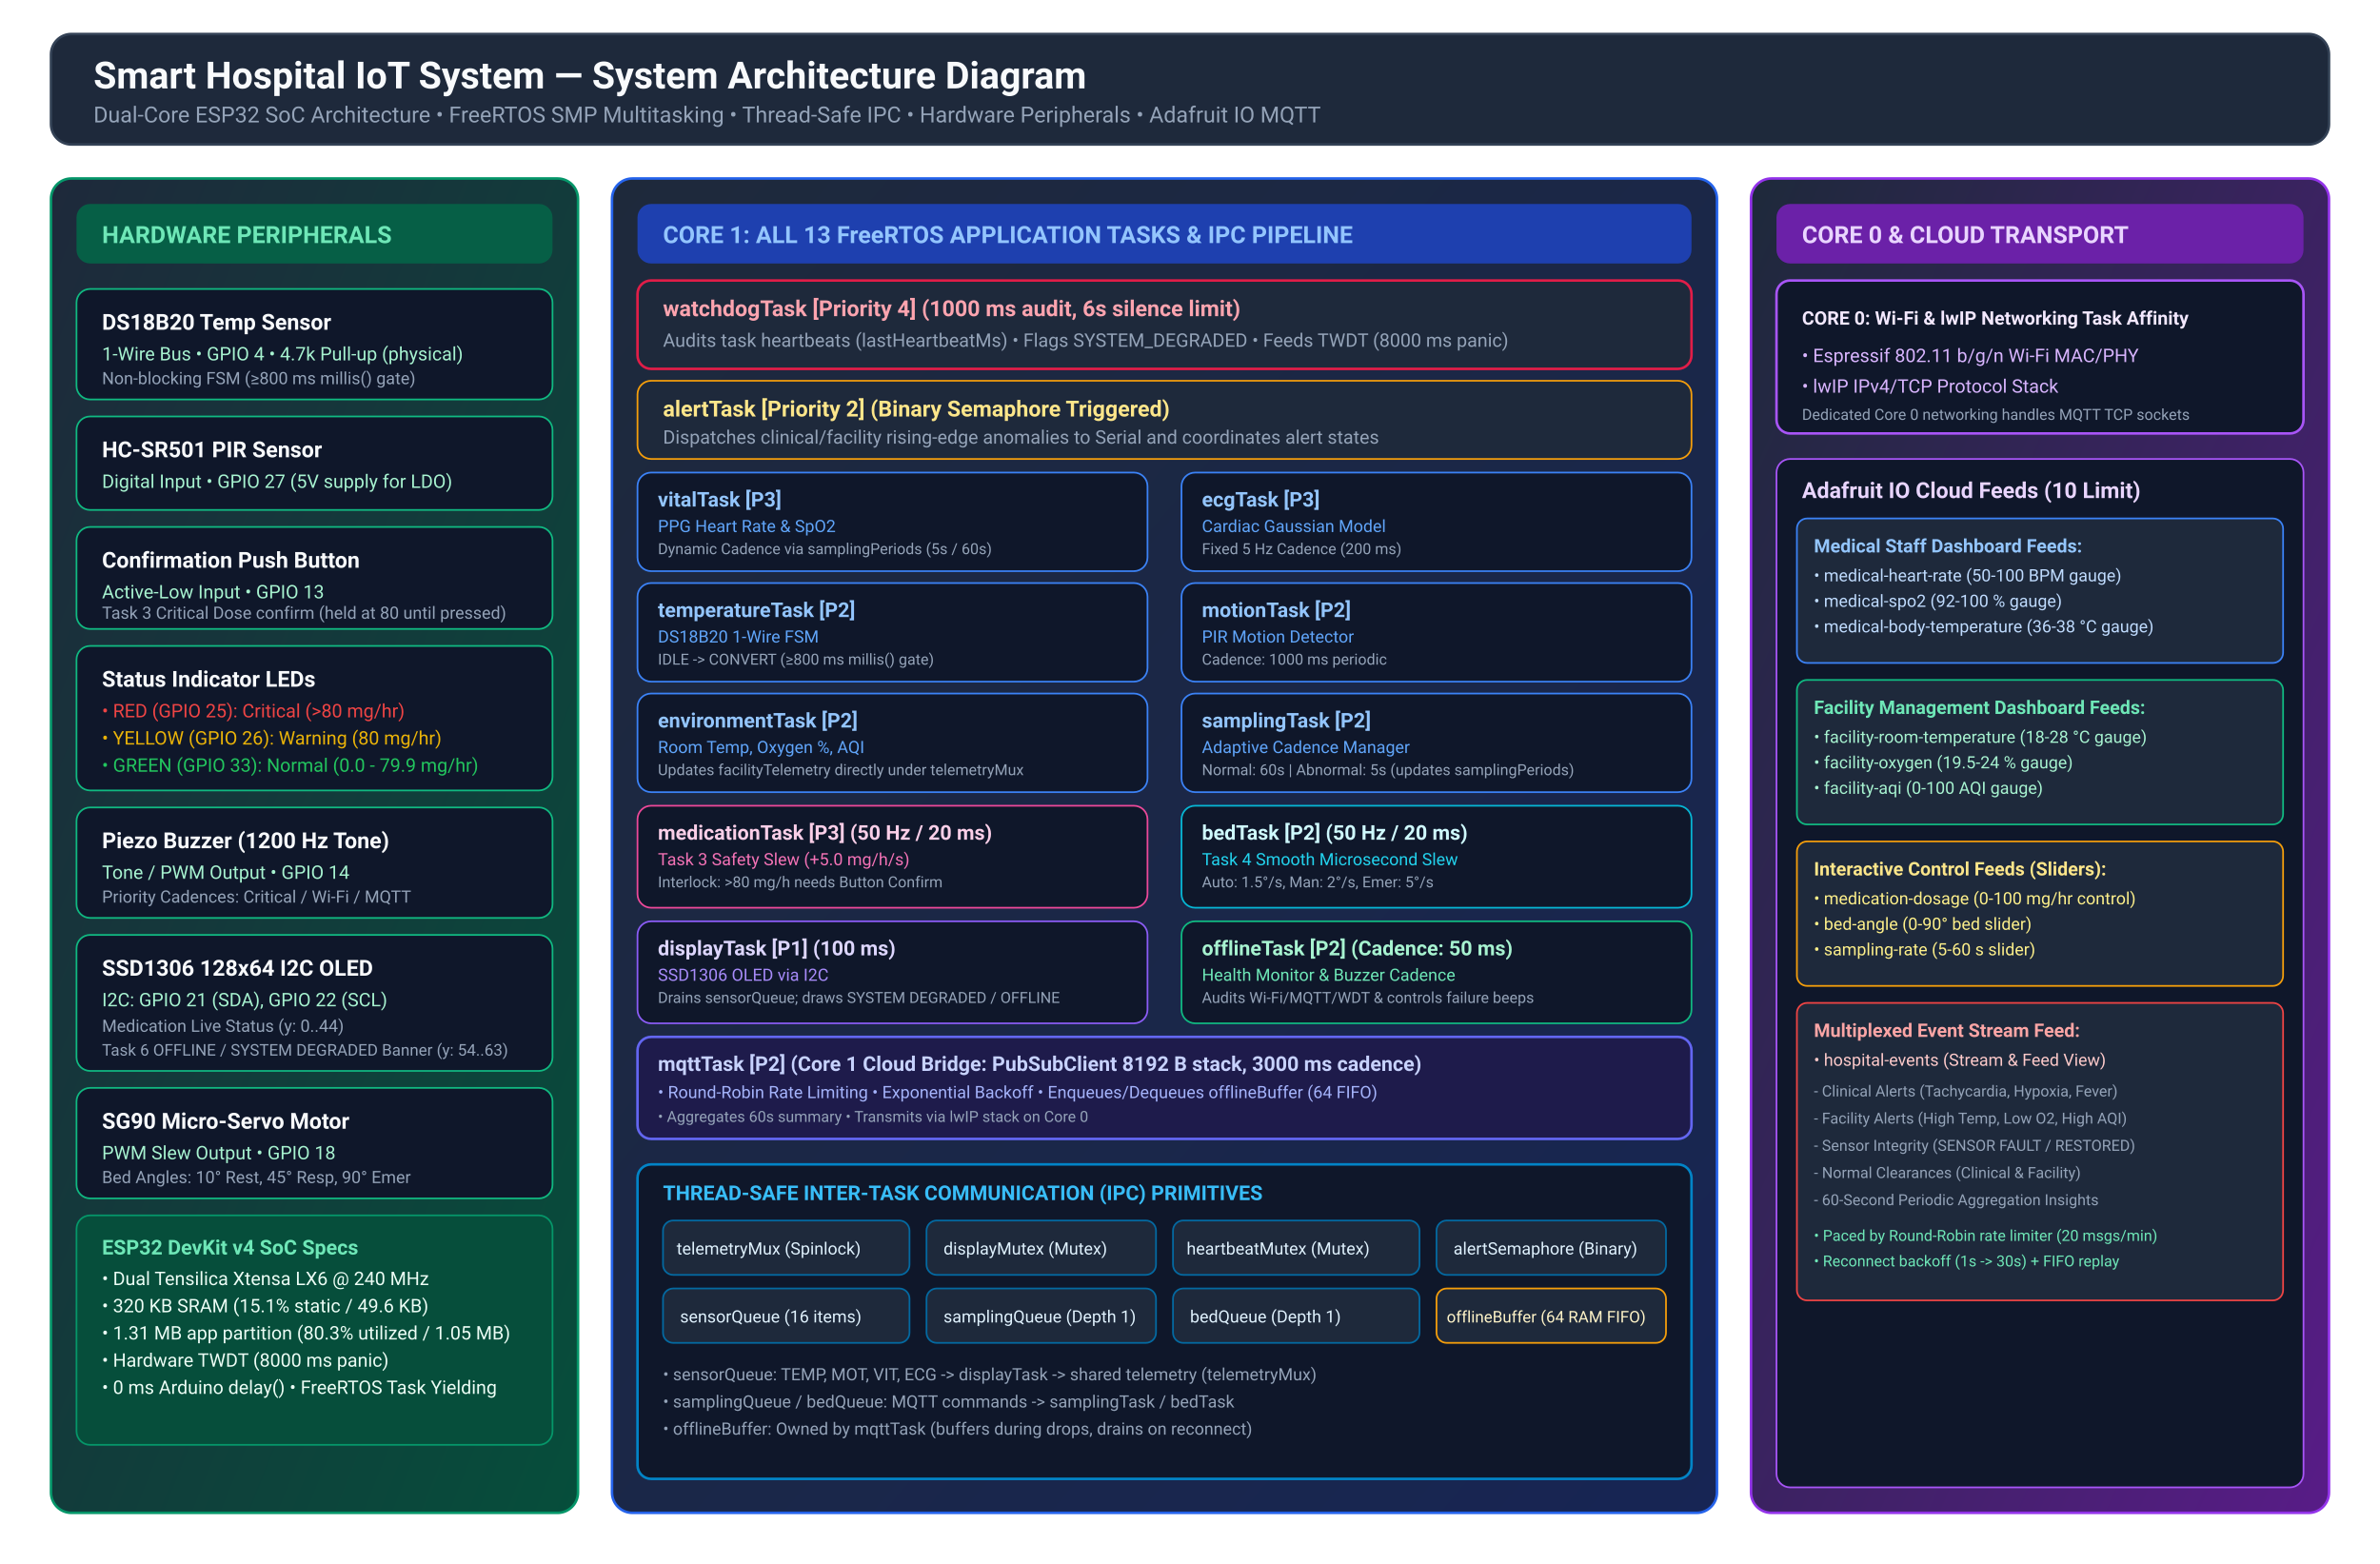
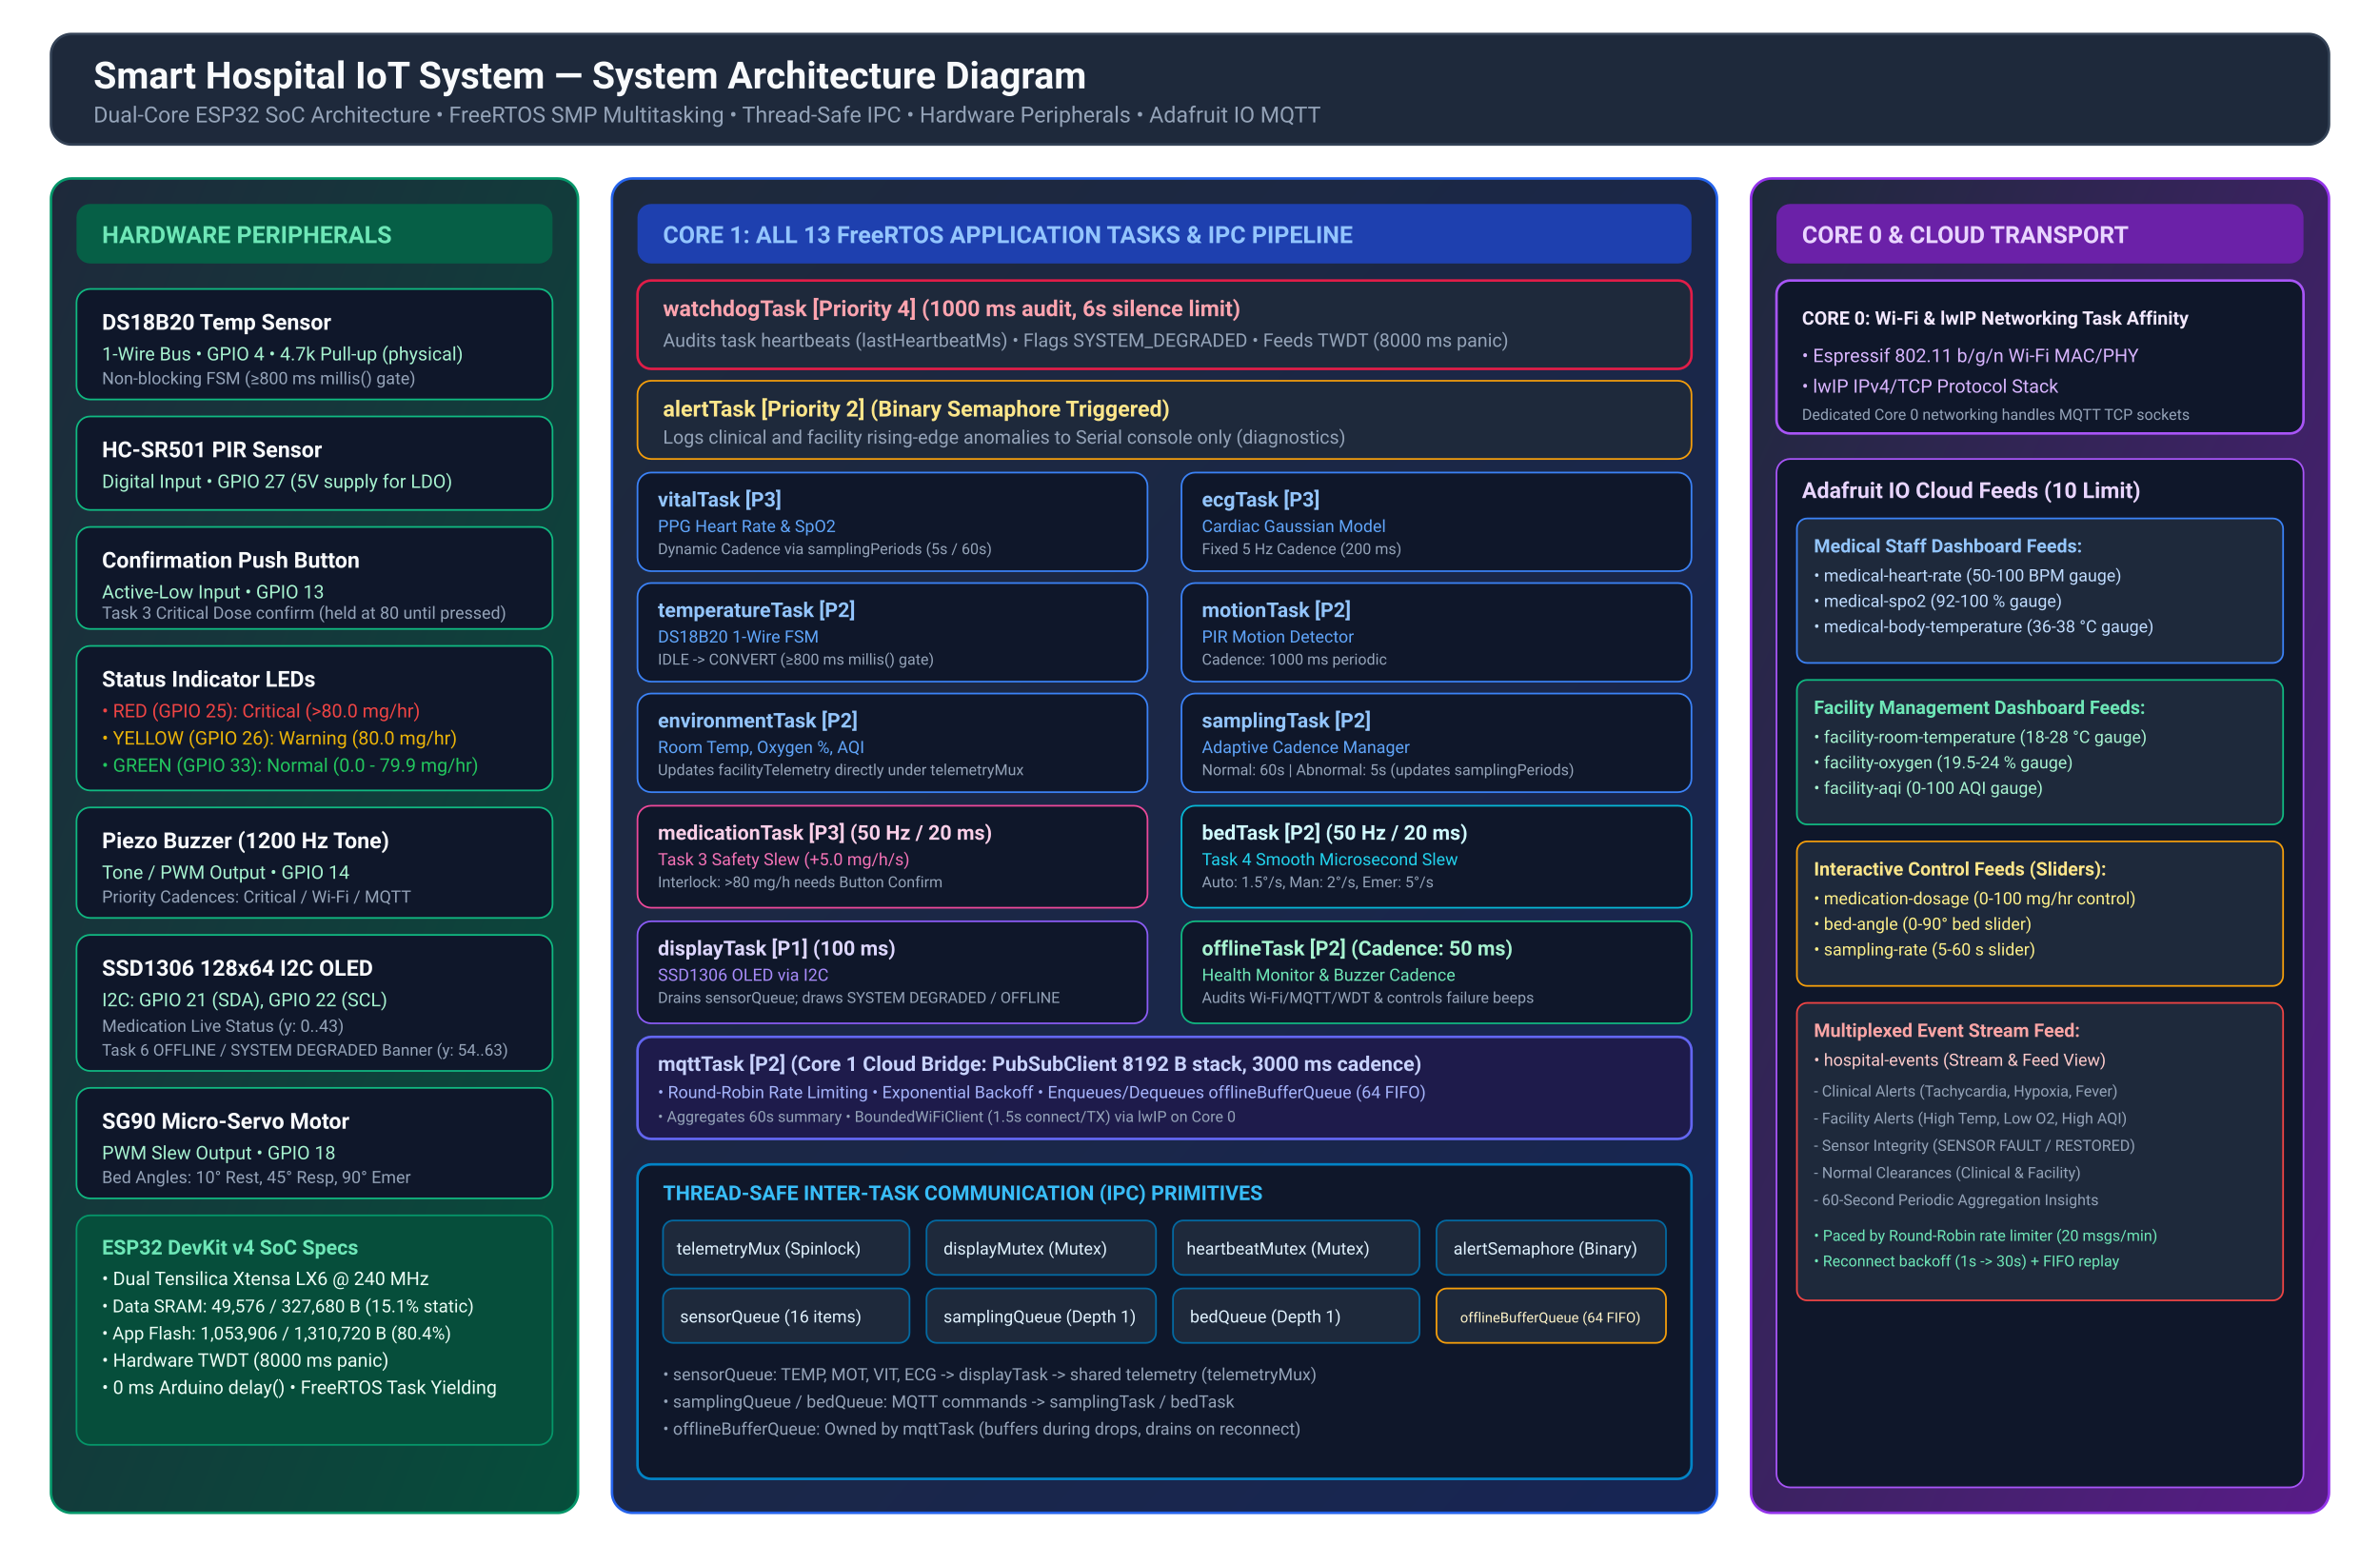
<svg xmlns="http://www.w3.org/2000/svg" viewBox="0 0 1400 920" width="1400" height="920" style="background:#0f172a; font-family:'Segoe UI', -apple-system, BlinkMacSystemFont, Roboto, sans-serif;">
  <defs>
    <linearGradient id="bgGradient" x1="0%" y1="0%" x2="100%" y2="100%">
      <stop offset="0%" stop-color="#0b1120" />
      <stop offset="100%" stop-color="#0f172a" />
    </linearGradient>
    <linearGradient id="cardCore0" x1="0%" y1="0%" x2="100%" y2="100%">
      <stop offset="0%" stop-color="#1e293b" />
      <stop offset="100%" stop-color="#0f172a" />
    </linearGradient>
    <linearGradient id="cardCore1" x1="0%" y1="0%" x2="100%" y2="100%">
      <stop offset="0%" stop-color="#1e293b" />
      <stop offset="100%" stop-color="#172554" />
    </linearGradient>
    <linearGradient id="cardHW" x1="0%" y1="0%" x2="100%" y2="100%">
      <stop offset="0%" stop-color="#1e293b" />
      <stop offset="100%" stop-color="#064e3b" />
    </linearGradient>
    <linearGradient id="cardCloud" x1="0%" y1="0%" x2="100%" y2="100%">
      <stop offset="0%" stop-color="#1e293b" />
      <stop offset="100%" stop-color="#581c87" />
    </linearGradient>
  </defs>
  <rect x="30" y="20" width="1340" height="65" rx="12" fill="#1e293b" stroke="#334155" stroke-width="1.5" />
  <text x="55" y="52" fill="#f8fafc" font-size="22" font-weight="bold">Smart Hospital IoT System — System Architecture Diagram</text>
  <text x="55" y="72" fill="#94a3b8" font-size="13">Dual-Core ESP32 SoC Architecture • FreeRTOS SMP Multitasking • Thread-Safe IPC • Hardware Peripherals • Adafruit IO MQTT</text>
  <rect x="30" y="105" width="310" height="785" rx="12" fill="url(#cardHW)" stroke="#059669" stroke-width="1.5" />
  <rect x="45" y="120" width="280" height="35" rx="8" fill="#065f46" />
  <text x="60" y="143" fill="#6ee7b7" font-size="14" font-weight="bold">HARDWARE PERIPHERALS</text>
  <g transform="translate(45, 170)">
    <rect x="0" y="0" width="280" height="65" rx="8" fill="#0f172a" stroke="#10b981" stroke-width="1" />
    <text x="15" y="24" fill="#f8fafc" font-size="13" font-weight="bold">DS18B20 Temp Sensor</text>
    <text x="15" y="42" fill="#a7f3d0" font-size="11">1-Wire Bus • GPIO 4 • 4.7k Pull-up (physical)</text>
    <text x="15" y="56" fill="#94a3b8" font-size="10">Non-blocking FSM (≥800 ms millis() gate)</text>
    <rect x="0" y="75" width="280" height="55" rx="8" fill="#0f172a" stroke="#10b981" stroke-width="1" />
    <text x="15" y="99" fill="#f8fafc" font-size="13" font-weight="bold">HC-SR501 PIR Sensor</text>
    <text x="15" y="117" fill="#a7f3d0" font-size="11">Digital Input • GPIO 27 (5V supply for LDO)</text>
    <rect x="0" y="140" width="280" height="60" rx="8" fill="#0f172a" stroke="#10b981" stroke-width="1" />
    <text x="15" y="164" fill="#f8fafc" font-size="13" font-weight="bold">Confirmation Push Button</text>
    <text x="15" y="182" fill="#a7f3d0" font-size="11">Active-Low Input • GPIO 13</text>
    <text x="15" y="194" fill="#94a3b8" font-size="10">Task 3 Critical Dose confirm (held at 80 until pressed)</text>
    <rect x="0" y="210" width="280" height="85" rx="8" fill="#0f172a" stroke="#10b981" stroke-width="1" />
    <text x="15" y="234" fill="#f8fafc" font-size="13" font-weight="bold">Status Indicator LEDs</text>
-     <text x="15" y="252" fill="#ef4444" font-size="11">• RED (GPIO 25): Critical (&gt;80 mg/hr)</text>
-     <text x="15" y="268" fill="#eab308" font-size="11">• YELLOW (GPIO 26): Warning (80 mg/hr)</text>
+     <text x="15" y="252" fill="#ef4444" font-size="11">• RED (GPIO 25): Critical (&gt;80.0 mg/hr)</text>
+     <text x="15" y="268" fill="#eab308" font-size="11">• YELLOW (GPIO 26): Warning (80.0 mg/hr)</text>
    <text x="15" y="284" fill="#22c55e" font-size="11">• GREEN (GPIO 33): Normal (0.0 - 79.9 mg/hr)</text>
    <rect x="0" y="305" width="280" height="65" rx="8" fill="#0f172a" stroke="#10b981" stroke-width="1" />
    <text x="15" y="329" fill="#f8fafc" font-size="13" font-weight="bold">Piezo Buzzer (1200 Hz Tone)</text>
    <text x="15" y="347" fill="#a7f3d0" font-size="11">Tone / PWM Output • GPIO 14</text>
    <text x="15" y="361" fill="#94a3b8" font-size="10">Priority Cadences: Critical / Wi-Fi / MQTT</text>
    <rect x="0" y="380" width="280" height="80" rx="8" fill="#0f172a" stroke="#10b981" stroke-width="1" />
    <text x="15" y="404" fill="#f8fafc" font-size="13" font-weight="bold">SSD1306 128x64 I2C OLED</text>
    <text x="15" y="422" fill="#a7f3d0" font-size="11">I2C: GPIO 21 (SDA), GPIO 22 (SCL)</text>
-     <text x="15" y="437" fill="#94a3b8" font-size="10">Medication Live Status (y: 0..44)</text>
+     <text x="15" y="437" fill="#94a3b8" font-size="10">Medication Live Status (y: 0..43)</text>
    <text x="15" y="451" fill="#94a3b8" font-size="9.5">Task 6 OFFLINE / SYSTEM DEGRADED Banner (y: 54..63)</text>
    <rect x="0" y="470" width="280" height="65" rx="8" fill="#0f172a" stroke="#10b981" stroke-width="1" />
    <text x="15" y="494" fill="#f8fafc" font-size="13" font-weight="bold">SG90 Micro-Servo Motor</text>
    <text x="15" y="512" fill="#a7f3d0" font-size="11">PWM Slew Output • GPIO 18</text>
    <text x="15" y="526" fill="#94a3b8" font-size="10">Bed Angles: 10° Rest, 45° Resp, 90° Emer</text>
    <rect x="0" y="545" width="280" height="135" rx="8" fill="#064e3b" stroke="#059669" stroke-width="1" />
    <text x="15" y="568" fill="#6ee7b7" font-size="12" font-weight="bold">ESP32 DevKit v4 SoC Specs</text>
    <text x="15" y="586" fill="#ecfdf5" font-size="11">• Dual Tensilica Xtensa LX6 @ 240 MHz</text>
-     <text x="15" y="602" fill="#ecfdf5" font-size="11">• 320 KB SRAM (15.1% static / 49.6 KB)</text>
-     <text x="15" y="618" fill="#ecfdf5" font-size="11">• 1.31 MB app partition (80.3% utilized / 1.05 MB)</text>
+     <text x="15" y="602" fill="#ecfdf5" font-size="10.5">• Data SRAM: 49,576 / 327,680 B (15.1% static)</text>
+     <text x="15" y="618" fill="#ecfdf5" font-size="10.5">• App Flash: 1,053,906 / 1,310,720 B (80.4%)</text>
    <text x="15" y="634" fill="#ecfdf5" font-size="11">• Hardware TWDT (8000 ms panic)</text>
    <text x="15" y="650" fill="#ecfdf5" font-size="11">• 0 ms Arduino delay() • FreeRTOS Task Yielding</text>
  </g>
  <rect x="360" y="105" width="650" height="785" rx="12" fill="url(#cardCore1)" stroke="#2563eb" stroke-width="1.5" />
  <rect x="375" y="120" width="620" height="35" rx="8" fill="#1e40af" />
  <text x="390" y="143" fill="#93c5fd" font-size="14" font-weight="bold">CORE 1: ALL 13 FreeRTOS APPLICATION TASKS &amp; IPC PIPELINE</text>
  <rect x="375" y="165" width="620" height="52" rx="8" fill="#1e293b" stroke="#e11d48" stroke-width="1.5" />
  <text x="390" y="186" fill="#fda4af" font-size="13" font-weight="bold">watchdogTask [Priority 4] (1000 ms audit, 6s silence limit)</text>
  <text x="390" y="204" fill="#94a3b8" font-size="11">Audits task heartbeats (lastHeartbeatMs) • Flags SYSTEM_DEGRADED • Feeds TWDT (8000 ms panic)</text>
  <rect x="375" y="224" width="620" height="46" rx="8" fill="#1e293b" stroke="#f59e0b" stroke-width="1" />
  <text x="390" y="245" fill="#fde68a" font-size="13" font-weight="bold">alertTask [Priority 2] (Binary Semaphore Triggered)</text>
-   <text x="390" y="261" fill="#94a3b8" font-size="11">Dispatches clinical/facility rising-edge anomalies to Serial and coordinates alert states</text>
+   <text x="390" y="261" fill="#94a3b8" font-size="11">Logs clinical and facility rising-edge anomalies to Serial console only (diagnostics)</text>
  <g transform="translate(375, 278)">
    <rect x="0" y="0" width="300" height="58" rx="8" fill="#0f172a" stroke="#3b82f6" stroke-width="1" />
    <text x="12" y="20" fill="#93c5fd" font-size="12" font-weight="bold">vitalTask [P3]</text>
    <text x="12" y="35" fill="#60a5fa" font-size="10">PPG Heart Rate &amp; SpO2</text>
    <text x="12" y="48" fill="#94a3b8" font-size="9">Dynamic Cadence via samplingPeriods (5s / 60s)</text>
    <rect x="320" y="0" width="300" height="58" rx="8" fill="#0f172a" stroke="#3b82f6" stroke-width="1" />
    <text x="332" y="20" fill="#93c5fd" font-size="12" font-weight="bold">ecgTask [P3]</text>
    <text x="332" y="35" fill="#60a5fa" font-size="10">Cardiac Gaussian Model</text>
    <text x="332" y="48" fill="#94a3b8" font-size="9">Fixed 5 Hz Cadence (200 ms)</text>
    <rect x="0" y="65" width="300" height="58" rx="8" fill="#0f172a" stroke="#3b82f6" stroke-width="1" />
    <text x="12" y="85" fill="#93c5fd" font-size="12" font-weight="bold">temperatureTask [P2]</text>
    <text x="12" y="100" fill="#60a5fa" font-size="10">DS18B20 1-Wire FSM</text>
    <text x="12" y="113" fill="#94a3b8" font-size="9">IDLE -&gt; CONVERT (≥800 ms millis() gate)</text>
    <rect x="320" y="65" width="300" height="58" rx="8" fill="#0f172a" stroke="#3b82f6" stroke-width="1" />
    <text x="332" y="85" fill="#93c5fd" font-size="12" font-weight="bold">motionTask [P2]</text>
    <text x="332" y="100" fill="#60a5fa" font-size="10">PIR Motion Detector</text>
    <text x="332" y="113" fill="#94a3b8" font-size="9">Cadence: 1000 ms periodic</text>
    <rect x="0" y="130" width="300" height="58" rx="8" fill="#0f172a" stroke="#3b82f6" stroke-width="1" />
    <text x="12" y="150" fill="#93c5fd" font-size="12" font-weight="bold">environmentTask [P2]</text>
    <text x="12" y="165" fill="#60a5fa" font-size="10">Room Temp, Oxygen %, AQI</text>
    <text x="12" y="178" fill="#94a3b8" font-size="9">Updates facilityTelemetry directly under telemetryMux</text>
    <rect x="320" y="130" width="300" height="58" rx="8" fill="#0f172a" stroke="#3b82f6" stroke-width="1" />
    <text x="332" y="150" fill="#93c5fd" font-size="12" font-weight="bold">samplingTask [P2]</text>
    <text x="332" y="165" fill="#60a5fa" font-size="10">Adaptive Cadence Manager</text>
    <text x="332" y="178" fill="#94a3b8" font-size="9">Normal: 60s | Abnormal: 5s (updates samplingPeriods)</text>
  </g>
  <g transform="translate(375, 474)">
    <rect x="0" y="0" width="300" height="60" rx="8" fill="#0f172a" stroke="#ec4899" stroke-width="1" />
    <text x="12" y="20" fill="#fbcfe8" font-size="12" font-weight="bold">medicationTask [P3] (50 Hz / 20 ms)</text>
    <text x="12" y="35" fill="#f472b6" font-size="10">Task 3 Safety Slew (+5.0 mg/h/s)</text>
    <text x="12" y="48" fill="#94a3b8" font-size="9">Interlock: &gt;80 mg/h needs Button Confirm</text>
    <rect x="320" y="0" width="300" height="60" rx="8" fill="#0f172a" stroke="#06b6d4" stroke-width="1" />
    <text x="332" y="20" fill="#cffafe" font-size="12" font-weight="bold">bedTask [P2] (50 Hz / 20 ms)</text>
    <text x="332" y="35" fill="#22d3ee" font-size="10">Task 4 Smooth Microsecond Slew</text>
    <text x="332" y="48" fill="#94a3b8" font-size="9">Auto: 1.5°/s, Man: 2°/s, Emer: 5°/s</text>
    <rect x="0" y="68" width="300" height="60" rx="8" fill="#0f172a" stroke="#8b5cf6" stroke-width="1" />
    <text x="12" y="88" fill="#ddd6fe" font-size="12" font-weight="bold">displayTask [P1] (100 ms)</text>
    <text x="12" y="103" fill="#a78bfa" font-size="10">SSD1306 OLED via I2C</text>
    <text x="12" y="116" fill="#94a3b8" font-size="9">Drains sensorQueue; draws SYSTEM DEGRADED / OFFLINE</text>
    <rect x="320" y="68" width="300" height="60" rx="8" fill="#0f172a" stroke="#10b981" stroke-width="1" />
    <text x="332" y="88" fill="#a7f3d0" font-size="12" font-weight="bold">offlineTask [P2] (Cadence: 50 ms)</text>
    <text x="332" y="103" fill="#6ee7b7" font-size="10">Health Monitor &amp; Buzzer Cadence</text>
    <text x="332" y="116" fill="#94a3b8" font-size="9">Audits Wi-Fi/MQTT/WDT &amp; controls failure beeps</text>
    <rect x="0" y="136" width="620" height="60" rx="8" fill="#1e1b4b" stroke="#6366f1" stroke-width="1.5" />
    <text x="12" y="156" fill="#c7d2fe" font-size="12" font-weight="bold">mqttTask [P2] (Core 1 Cloud Bridge: PubSubClient 8192 B stack, 3000 ms cadence)</text>
-     <text x="12" y="172" fill="#a5b4fc" font-size="10">• Round-Robin Rate Limiting • Exponential Backoff • Enqueues/Dequeues offlineBuffer (64 FIFO)</text>
-     <text x="12" y="186" fill="#94a3b8" font-size="9">• Aggregates 60s summary • Transmits via lwIP stack on Core 0</text>
+     <text x="12" y="172" fill="#a5b4fc" font-size="10">• Round-Robin Rate Limiting • Exponential Backoff • Enqueues/Dequeues offlineBufferQueue (64 FIFO)</text>
+     <text x="12" y="186" fill="#94a3b8" font-size="9">• Aggregates 60s summary • BoundedWiFiClient (1.5s connect/TX) via lwIP on Core 0</text>
  </g>
  <rect x="375" y="685" width="620" height="185" rx="8" fill="#0f172a" stroke="#0284c7" stroke-width="1.5" />
  <text x="390" y="706" fill="#38bdf8" font-size="12" font-weight="bold">THREAD-SAFE INTER-TASK COMMUNICATION (IPC) PRIMITIVES</text>
  <rect x="390" y="718" width="145" height="32" rx="6" fill="#1e293b" stroke="#0369a1" />
  <text x="398" y="738" fill="#e0f2fe" font-size="10">telemetryMux (Spinlock)</text>
  <rect x="545" y="718" width="135" height="32" rx="6" fill="#1e293b" stroke="#0369a1" />
  <text x="555" y="738" fill="#e0f2fe" font-size="10">displayMutex (Mutex)</text>
  <rect x="690" y="718" width="145" height="32" rx="6" fill="#1e293b" stroke="#0369a1" />
  <text x="698" y="738" fill="#e0f2fe" font-size="10">heartbeatMutex (Mutex)</text>
  <rect x="845" y="718" width="135" height="32" rx="6" fill="#1e293b" stroke="#0369a1" />
  <text x="855" y="738" fill="#e0f2fe" font-size="10">alertSemaphore (Binary)</text>
  <rect x="390" y="758" width="145" height="32" rx="6" fill="#1e293b" stroke="#0369a1" />
  <text x="400" y="778" fill="#e0f2fe" font-size="10">sensorQueue (16 items)</text>
  <rect x="545" y="758" width="135" height="32" rx="6" fill="#1e293b" stroke="#0369a1" />
  <text x="555" y="778" fill="#e0f2fe" font-size="10">samplingQueue (Depth 1)</text>
  <rect x="690" y="758" width="145" height="32" rx="6" fill="#1e293b" stroke="#0369a1" />
  <text x="700" y="778" fill="#e0f2fe" font-size="10">bedQueue (Depth 1)</text>
  <rect x="845" y="758" width="135" height="32" rx="6" fill="#1e293b" stroke="#f59e0b" />
-   <text x="851" y="778" fill="#fef3c7" font-size="9.5">offlineBuffer (64 RAM FIFO)</text>
+   <text x="912" y="778" text-anchor="middle" fill="#fef3c7" font-size="8.3">offlineBufferQueue (64 FIFO)</text>
  <text x="390" y="812" fill="#94a3b8" font-size="10">• sensorQueue: TEMP, MOT, VIT, ECG -&gt; displayTask -&gt; shared telemetry (telemetryMux)</text>
  <text x="390" y="828" fill="#94a3b8" font-size="10">• samplingQueue / bedQueue: MQTT commands -&gt; samplingTask / bedTask</text>
-   <text x="390" y="844" fill="#94a3b8" font-size="10">• offlineBuffer: Owned by mqttTask (buffers during drops, drains on reconnect)</text>
+   <text x="390" y="844" fill="#94a3b8" font-size="10">• offlineBufferQueue: Owned by mqttTask (buffers during drops, drains on reconnect)</text>
  <rect x="1030" y="105" width="340" height="785" rx="12" fill="url(#cardCloud)" stroke="#9333ea" stroke-width="1.5" />
  <rect x="1045" y="120" width="310" height="35" rx="8" fill="#6b21a8" />
  <text x="1060" y="143" fill="#e9d5ff" font-size="14" font-weight="bold">CORE 0 &amp; CLOUD TRANSPORT</text>
  <g transform="translate(1045, 165)">
    <rect x="0" y="0" width="310" height="90" rx="8" fill="#0f172a" stroke="#a855f7" stroke-width="1.5" />
    <text x="15" y="26" fill="#f3e8ff" font-size="11" font-weight="bold">CORE 0: Wi-Fi &amp; lwIP Networking Task Affinity</text>
    <text x="15" y="48" fill="#d8b4fe" font-size="11">• Espressif 802.11 b/g/n Wi-Fi MAC/PHY</text>
    <text x="15" y="66" fill="#d8b4fe" font-size="11">• lwIP IPv4/TCP Protocol Stack</text>
    <text x="15" y="82" fill="#94a3b8" font-size="9">Dedicated Core 0 networking handles MQTT TCP sockets</text>
    <rect x="0" y="105" width="310" height="605" rx="8" fill="#0f172a" stroke="#a855f7" stroke-width="1" />
    <text x="15" y="128" fill="#e9d5ff" font-size="13" font-weight="bold">Adafruit IO Cloud Feeds (10 Limit)</text>
    <rect x="12" y="140" width="286" height="85" rx="6" fill="#1e293b" stroke="#3b82f6" />
    <text x="22" y="160" fill="#93c5fd" font-size="11" font-weight="bold">Medical Staff Dashboard Feeds:</text>
    <text x="22" y="177" fill="#bfdbfe" font-size="10">• medical-heart-rate (50-100 BPM gauge)</text>
    <text x="22" y="192" fill="#bfdbfe" font-size="10">• medical-spo2 (92-100 % gauge)</text>
    <text x="22" y="207" fill="#bfdbfe" font-size="10">• medical-body-temperature (36-38 °C gauge)</text>
    <rect x="12" y="235" width="286" height="85" rx="6" fill="#1e293b" stroke="#10b981" />
    <text x="22" y="255" fill="#6ee7b7" font-size="11" font-weight="bold">Facility Management Dashboard Feeds:</text>
    <text x="22" y="272" fill="#a7f3d0" font-size="10">• facility-room-temperature (18-28 °C gauge)</text>
    <text x="22" y="287" fill="#a7f3d0" font-size="10">• facility-oxygen (19.5-24 % gauge)</text>
    <text x="22" y="302" fill="#a7f3d0" font-size="10">• facility-aqi (0-100 AQI gauge)</text>
    <rect x="12" y="330" width="286" height="85" rx="6" fill="#1e293b" stroke="#f59e0b" />
    <text x="22" y="350" fill="#fde68a" font-size="11" font-weight="bold">Interactive Control Feeds (Sliders):</text>
    <text x="22" y="367" fill="#fef08a" font-size="10">• medication-dosage (0-100 mg/hr control)</text>
    <text x="22" y="382" fill="#fef08a" font-size="10">• bed-angle (0-90° bed slider)</text>
    <text x="22" y="397" fill="#fef08a" font-size="10">• sampling-rate (5-60 s slider)</text>
    <rect x="12" y="425" width="286" height="175" rx="6" fill="#1e293b" stroke="#ef4444" />
    <text x="22" y="445" fill="#fca5a5" font-size="11" font-weight="bold">Multiplexed Event Stream Feed:</text>
    <text x="22" y="462" fill="#fecaca" font-size="10">• hospital-events (Stream &amp; Feed View)</text>
    <text x="22" y="480" fill="#94a3b8" font-size="9">  - Clinical Alerts (Tachycardia, Hypoxia, Fever)</text>
    <text x="22" y="496" fill="#94a3b8" font-size="9">  - Facility Alerts (High Temp, Low O2, High AQI)</text>
    <text x="22" y="512" fill="#94a3b8" font-size="9">  - Sensor Integrity (SENSOR FAULT / RESTORED)</text>
    <text x="22" y="528" fill="#94a3b8" font-size="9">  - Normal Clearances (Clinical &amp; Facility)</text>
    <text x="22" y="544" fill="#94a3b8" font-size="9">  - 60-Second Periodic Aggregation Insights</text>
    <text x="22" y="565" fill="#6ee7b7" font-size="9">• Paced by Round-Robin rate limiter (20 msgs/min)</text>
    <text x="22" y="580" fill="#6ee7b7" font-size="9">• Reconnect backoff (1s -&gt; 30s) + FIFO replay</text>
  </g>
</svg>
